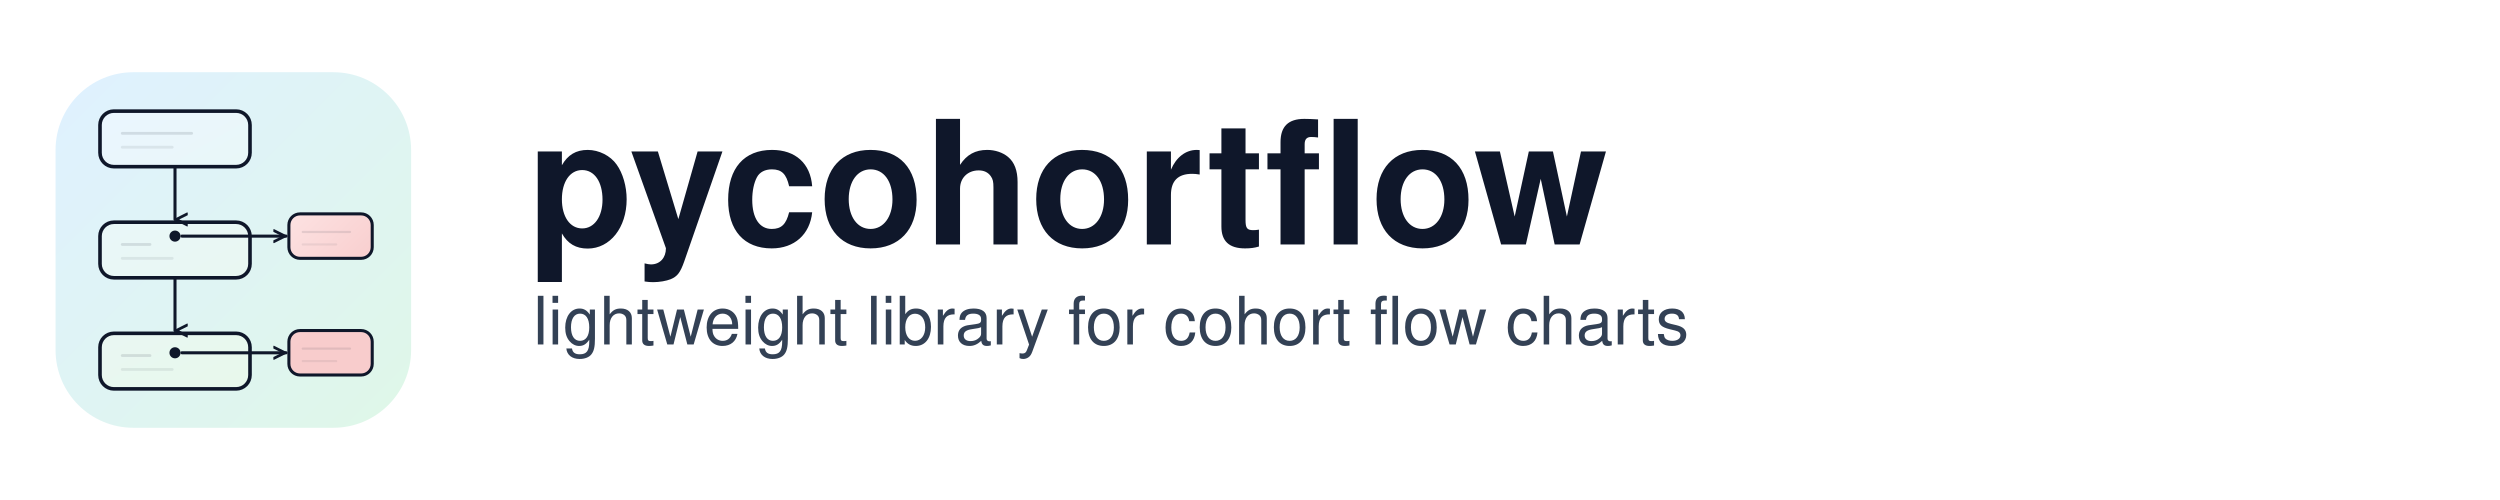
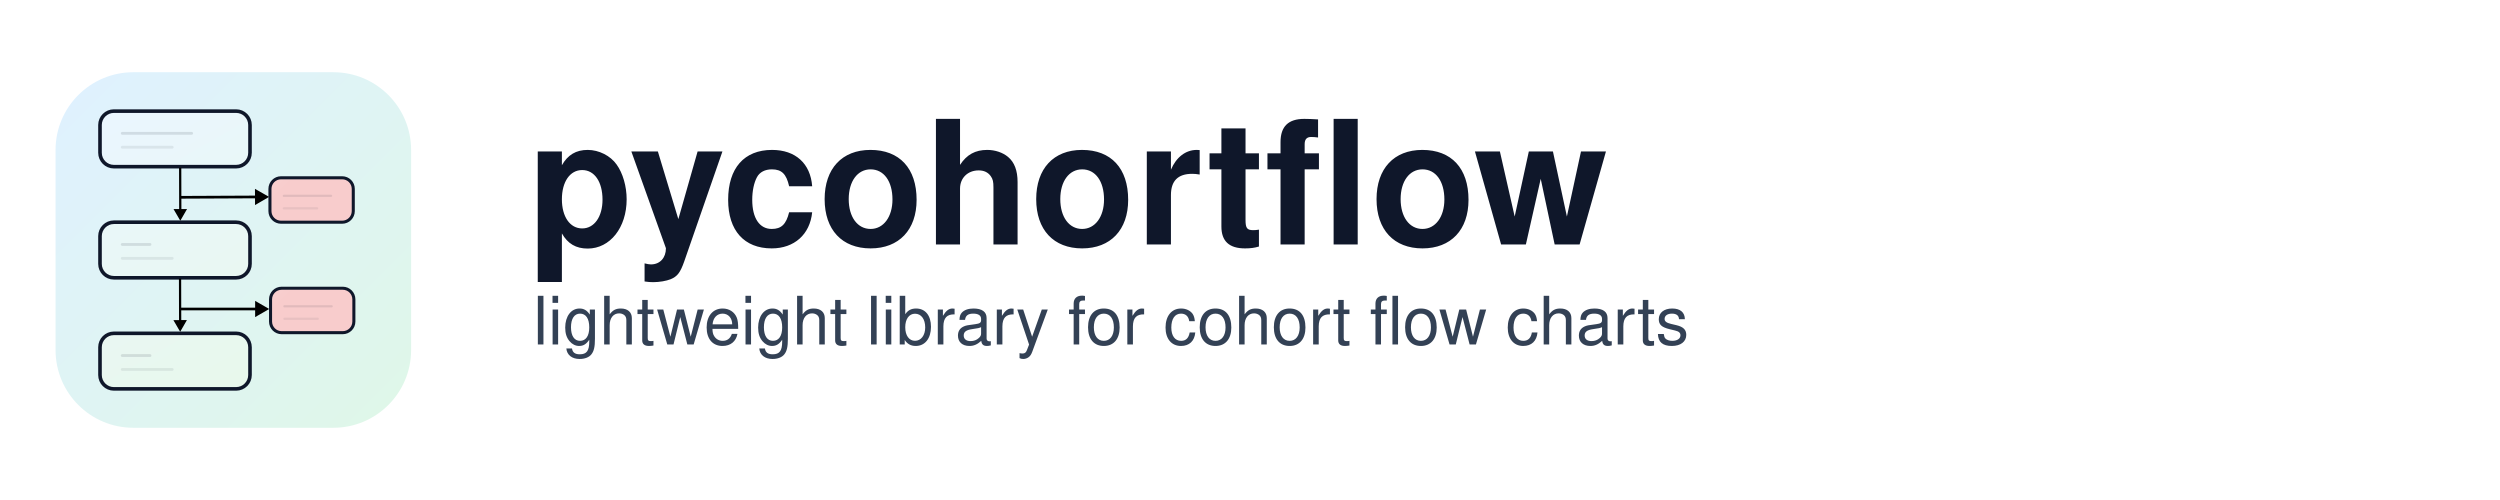
- <svg xmlns="http://www.w3.org/2000/svg" width="900" height="180" viewBox="0 0 900 180" fill="none" role="img" aria-labelledby="logo-title logo-desc">
-   <defs>
+ <svg xmlns="http://www.w3.org/2000/svg" xmlns:xlink="http://www.w3.org/1999/xlink" width="900" height="180" viewBox="0 0 900 180" fill="none" role="img" aria-labelledby="logo-title logo-desc" version="1.1" id="svg84">
+   <defs id="defs32">
+     <marker style="overflow:visible" id="TriangleStart" refX="2" refY="0" orient="auto-start-reverse" markerWidth="5.19" markerHeight="6" viewBox="0 0 5.324 6.155" preserveAspectRatio="xMidYMid">
+       <path transform="scale(0.5)" style="fill:context-stroke;fill-rule:evenodd;stroke:context-stroke;stroke-width:1pt" d="M 5.77,0 -2.88,5 V -5 Z" id="path135" />
+     </marker>
    <linearGradient id="bg" x1="8" y1="8" x2="132" y2="132" gradientUnits="userSpaceOnUse">
-       <stop stop-color="#DFF1FF" />
-       <stop offset="1" stop-color="#DFF7E8" />
+       <stop stop-color="#DFF1FF" id="stop11" />
+       <stop offset="1" stop-color="#DFF7E8" id="stop13" />
    </linearGradient>
    <linearGradient id="mainFill" x1="24" y1="20" x2="80" y2="118" gradientUnits="userSpaceOnUse">
-       <stop stop-color="#EAF6FF" />
-       <stop offset="1" stop-color="#E8F8EB" />
+       <stop stop-color="#EAF6FF" id="stop16" />
+       <stop offset="1" stop-color="#E8F8EB" id="stop18" />
    </linearGradient>
    <linearGradient id="exclFill" x1="86" y1="48" x2="118" y2="80" gradientUnits="userSpaceOnUse">
-       <stop stop-color="#FEE8E8" />
-       <stop offset="1" stop-color="#F8CCCC" />
+       <stop stop-color="#FEE8E8" id="stop21" />
+       <stop offset="1" stop-color="#F8CCCC" id="stop23" />
    </linearGradient>
-     <marker id="arrowDown" viewBox="0 0 6 6" refX="3" refY="5.5" markerWidth="5" markerHeight="5" markerUnits="userSpaceOnUse" orient="auto">
-       <path d="M0.5 0L3 5L5.5 0" fill="none" stroke="#0F172A" stroke-width="1.2" stroke-linecap="round" stroke-linejoin="round" />
+     <marker id="arrowDown" viewBox="0 0 6 6" refX="3" refY="6" markerWidth="6" markerHeight="6" markerUnits="userSpaceOnUse" orient="auto">
+       <path d="M 0.8,0.8 3,6 5.2,0.8 Z" fill="#0f172a" id="path26" />
    </marker>
-     <marker id="arrowRight" viewBox="0 0 6 6" refX="5.5" refY="3" markerWidth="5" markerHeight="5" markerUnits="userSpaceOnUse" orient="auto">
-       <path d="M0 0.5L5 3L0 5.5" fill="none" stroke="#0F172A" stroke-width="1.2" stroke-linecap="round" stroke-linejoin="round" />
+     <marker id="arrowRight" viewBox="0 0 6 6" refX="6" refY="3" markerWidth="6" markerHeight="6" markerUnits="userSpaceOnUse" orient="auto">
+       <path d="M 0.8,0.8 6,3 0.8,5.2 Z" fill="#0f172a" id="path29" />
+     </marker>
+     <linearGradient xlink:href="#exclFill" id="linearGradient1241" gradientUnits="userSpaceOnUse" x1="86" y1="48" x2="118" y2="80" gradientTransform="translate(-5.528017,-16.31439)" />
+     <linearGradient xlink:href="#exclFill" id="linearGradient1329" gradientUnits="userSpaceOnUse" gradientTransform="translate(-5.528017,-16.31439)" x1="86" y1="48" x2="118" y2="80" />
+     <marker style="overflow:visible" id="TriangleStart-2" refX="2" refY="0" orient="auto-start-reverse" markerWidth="5.19" markerHeight="6" viewBox="0 0 5.324 6.155" preserveAspectRatio="xMidYMid">
+       <path transform="scale(0.5)" style="fill:context-stroke;fill-rule:evenodd;stroke:context-stroke;stroke-width:1pt" d="M 5.77,0 -2.88,5 V -5 Z" id="path135-1" />
+     </marker>
+     <marker style="overflow:visible" id="TriangleStart-2-5" refX="2" refY="0" orient="auto-start-reverse" markerWidth="5.19" markerHeight="6" viewBox="0 0 5.324 6.155" preserveAspectRatio="xMidYMid">
+       <path transform="scale(0.5)" style="fill:context-stroke;fill-rule:evenodd;stroke:context-stroke;stroke-width:1pt" d="M 5.77,0 -2.88,5 V -5 Z" id="path135-1-1" />
+     </marker>
+     <marker style="overflow:visible" id="TriangleStart-2-5-7" refX="2" refY="0" orient="auto-start-reverse" markerWidth="5.19" markerHeight="6" viewBox="0 0 5.324 6.155" preserveAspectRatio="xMidYMid">
+       <path transform="scale(0.5)" style="fill:context-stroke;fill-rule:evenodd;stroke:context-stroke;stroke-width:1pt" d="M 5.77,0 -2.88,5 V -5 Z" id="path135-1-1-3" />
    </marker>
  </defs>
-   <g transform="translate(14,20)">
-     <rect x="6" y="6" width="128" height="128" rx="28" fill="url(#bg)" />
-     <rect x="22" y="20" width="54" height="20" rx="5" fill="url(#mainFill)" stroke="#0F172A" stroke-width="1.3" />
-     <rect x="22" y="60" width="54" height="20" rx="5" fill="url(#mainFill)" stroke="#0F172A" stroke-width="1.3" />
-     <rect x="22" y="100" width="54" height="20" rx="5" fill="url(#mainFill)" stroke="#0F172A" stroke-width="1.3" />
-     <line x1="49" y1="40" x2="49" y2="59" stroke="#0F172A" stroke-width="1.1" stroke-linecap="round" marker-end="url(#arrowDown)" />
-     <line x1="49" y1="80" x2="49" y2="99" stroke="#0F172A" stroke-width="1.1" stroke-linecap="round" marker-end="url(#arrowDown)" />
-     <rect x="90" y="57" width="30" height="16" rx="4" fill="url(#exclFill)" stroke="#0F172A" stroke-width="1.1" />
-     <rect x="90" y="99" width="30" height="16" rx="4" fill="url(#exclFill)" stroke="#0F172A" stroke-width="1.1" />
-     <circle cx="49" cy="65" r="2" fill="#0F172A" />
-     <line x1="51.5" y1="65" x2="89" y2="65" stroke="#0F172A" stroke-width="1.1" stroke-linecap="round" marker-end="url(#arrowRight)" />
-     <circle cx="49" cy="107" r="2" fill="#0F172A" />
-     <line x1="51.5" y1="107" x2="89" y2="107" stroke="#0F172A" stroke-width="1.1" stroke-linecap="round" marker-end="url(#arrowRight)" />
-     <line x1="30" y1="28" x2="55" y2="28" stroke="#0F172A" stroke-width="1" stroke-linecap="round" opacity="0.12" />
-     <line x1="30" y1="33" x2="48" y2="33" stroke="#0F172A" stroke-width="1" stroke-linecap="round" opacity="0.08" />
-     <line x1="30" y1="68" x2="40" y2="68" stroke="#0F172A" stroke-width="1" stroke-linecap="round" opacity="0.12" />
-     <line x1="30" y1="73" x2="48" y2="73" stroke="#0F172A" stroke-width="1" stroke-linecap="round" opacity="0.08" />
-     <line x1="30" y1="108" x2="40" y2="108" stroke="#0F172A" stroke-width="1" stroke-linecap="round" opacity="0.12" />
-     <line x1="30" y1="113" x2="48" y2="113" stroke="#0F172A" stroke-width="1" stroke-linecap="round" opacity="0.08" />
-     <line x1="95" y1="63.5" x2="112" y2="63.5" stroke="#0F172A" stroke-width="0.8" stroke-linecap="round" opacity="0.10" />
-     <line x1="95" y1="68" x2="107" y2="68" stroke="#0F172A" stroke-width="0.8" stroke-linecap="round" opacity="0.07" />
-     <line x1="95" y1="105.5" x2="112" y2="105.5" stroke="#0F172A" stroke-width="0.8" stroke-linecap="round" opacity="0.10" />
-     <line x1="95" y1="110" x2="107" y2="110" stroke="#0F172A" stroke-width="0.8" stroke-linecap="round" opacity="0.07" />
+   <g transform="translate(14,20)" id="g78">
+     <rect x="6" y="6" width="128" height="128" rx="28" fill="url(#bg)" id="rect34" />
+     <rect x="22" y="20" width="54" height="20" rx="5" fill="url(#mainFill)" stroke="#0F172A" stroke-width="1.3" id="rect36" />
+     <rect x="22" y="60" width="54" height="20" rx="5" fill="url(#mainFill)" stroke="#0F172A" stroke-width="1.3" id="rect38" />
+     <rect x="22" y="100" width="54" height="20" rx="5" fill="url(#mainFill)" stroke="#0F172A" stroke-width="1.3" id="rect40" />
+     <line x1="30" y1="28" x2="55" y2="28" stroke="#0F172A" stroke-width="1" stroke-linecap="round" opacity="0.12" id="line58" />
+     <line x1="30" y1="33" x2="48" y2="33" stroke="#0F172A" stroke-width="1" stroke-linecap="round" opacity="0.08" id="line60" />
+     <line x1="30" y1="68" x2="40" y2="68" stroke="#0F172A" stroke-width="1" stroke-linecap="round" opacity="0.12" id="line62" />
+     <line x1="30" y1="73" x2="48" y2="73" stroke="#0F172A" stroke-width="1" stroke-linecap="round" opacity="0.08" id="line64" />
+     <line x1="30" y1="108" x2="40" y2="108" stroke="#0F172A" stroke-width="1" stroke-linecap="round" opacity="0.12" id="line66" />
+     <line x1="30" y1="113" x2="48" y2="113" stroke="#0F172A" stroke-width="1" stroke-linecap="round" opacity="0.08" id="line68" />
+     <g id="g1270" transform="translate(-1.078637,1.078637)">
+       <rect x="84.472" y="82.686" width="30" height="16" rx="4" fill="url(#exclFill)" stroke="#0f172a" stroke-width="1.1" id="rect48" style="fill:url(#linearGradient1241)" />
+       <line x1="89.472" y1="89.186" x2="106.472" y2="89.186" stroke="#0f172a" stroke-width="0.8" stroke-linecap="round" opacity="0.1" id="line74" />
+       <line x1="89.472" y1="93.686" x2="101.472" y2="93.686" stroke="#0f172a" stroke-width="0.8" stroke-linecap="round" opacity="0.07" id="line76" />
+     </g>
+     <g id="g1270-5" transform="translate(-1.293689,-38.68656)">
+       <rect x="84.472" y="82.686" width="30" height="16" rx="4" fill="url(#exclFill)" stroke="#0f172a" stroke-width="1.1" id="rect48-6" style="fill:url(#linearGradient1329)" />
+       <line x1="89.472" y1="89.186" x2="106.472" y2="89.186" stroke="#0f172a" stroke-width="0.8" stroke-linecap="round" opacity="0.1" id="line74-3" />
+       <line x1="89.472" y1="93.686" x2="101.472" y2="93.686" stroke="#0f172a" stroke-width="0.8" stroke-linecap="round" opacity="0.07" id="line76-6" />
+     </g>
+     <path style="fill:#000000;stroke:#000000;stroke-width:0.974;stroke-opacity:1;marker-end:url(#TriangleStart)" d="M 50.857,91.241 81.433,91.234" id="path302-8" />
+     <path style="fill:#000000;stroke:#000000;stroke-width:0.974;stroke-opacity:1;marker-end:url(#TriangleStart-2)" d="M 51.078,51.029 81.384,50.888" id="path302-8-9" />
+     <path style="fill:#000000;stroke:#000000;stroke-width:0.811;stroke-opacity:1;marker-end:url(#TriangleStart-2-5)" d="m 50.864,40.351 0.044,17.889" id="path302-8-9-3" />
+     <path style="fill:#000000;stroke:#000000;stroke-width:0.811;stroke-opacity:1;marker-end:url(#TriangleStart-2-5-7)" d="m 50.817,80.329 0.044,17.889" id="path302-8-9-3-7" />
  </g>
-   <text x="190" y="88" fill="#0F172A" font-family="Avenir Next, Segoe UI, Helvetica, Arial, sans-serif" font-size="62" font-weight="600" letter-spacing="0.2">pycohortflow</text>
-   <text x="192" y="124" fill="#334155" font-family="Avenir Next, Segoe UI, Helvetica, Arial, sans-serif" font-size="24" font-weight="500">lightweight library for cohort flow charts</text>
+   <text x="190" y="88" fill="#0F172A" font-family="Avenir Next, Segoe UI, Helvetica, Arial, sans-serif" font-size="62" font-weight="600" letter-spacing="0.2" id="text80">pycohortflow</text>
+   <text x="192" y="124" fill="#334155" font-family="Avenir Next, Segoe UI, Helvetica, Arial, sans-serif" font-size="24" font-weight="500" id="text82">lightweight library for cohort flow charts</text>
</svg>
